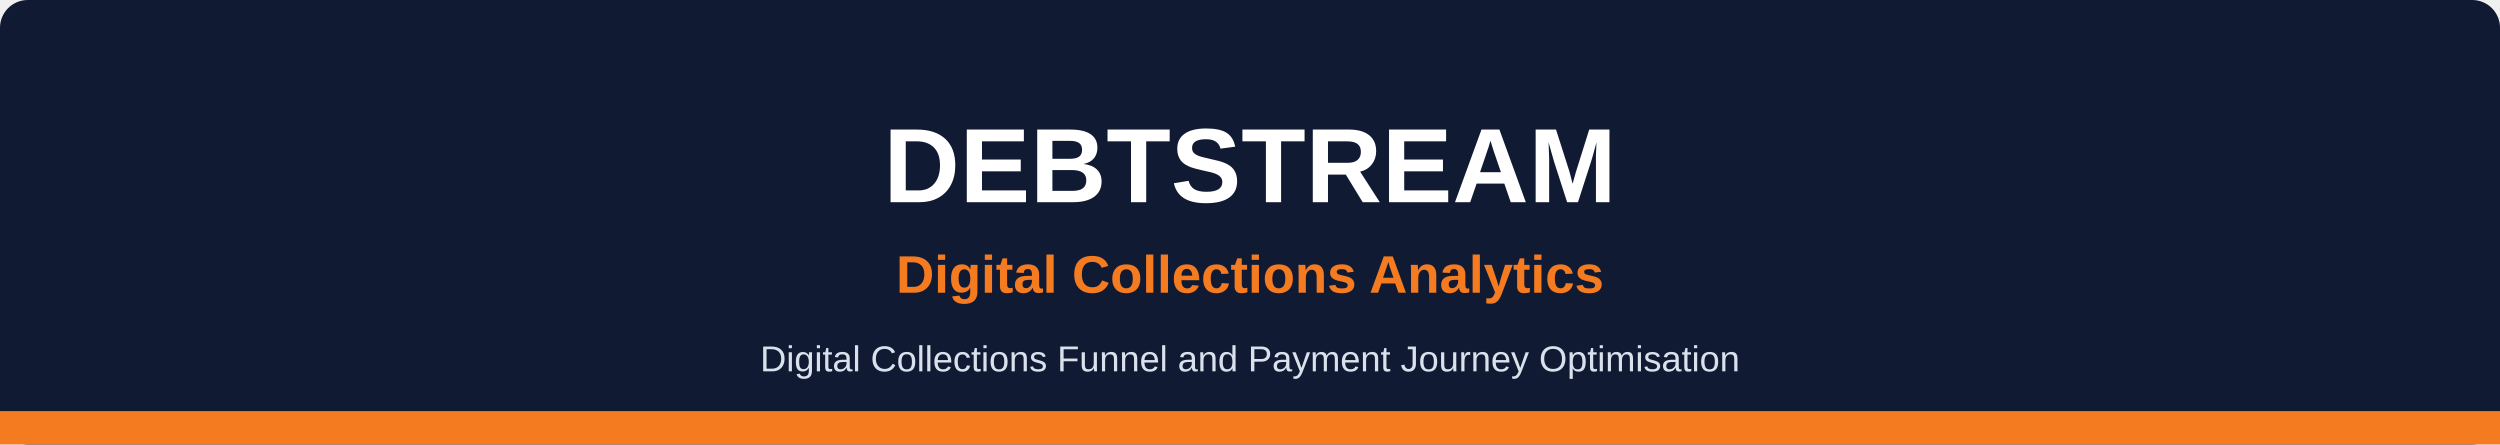
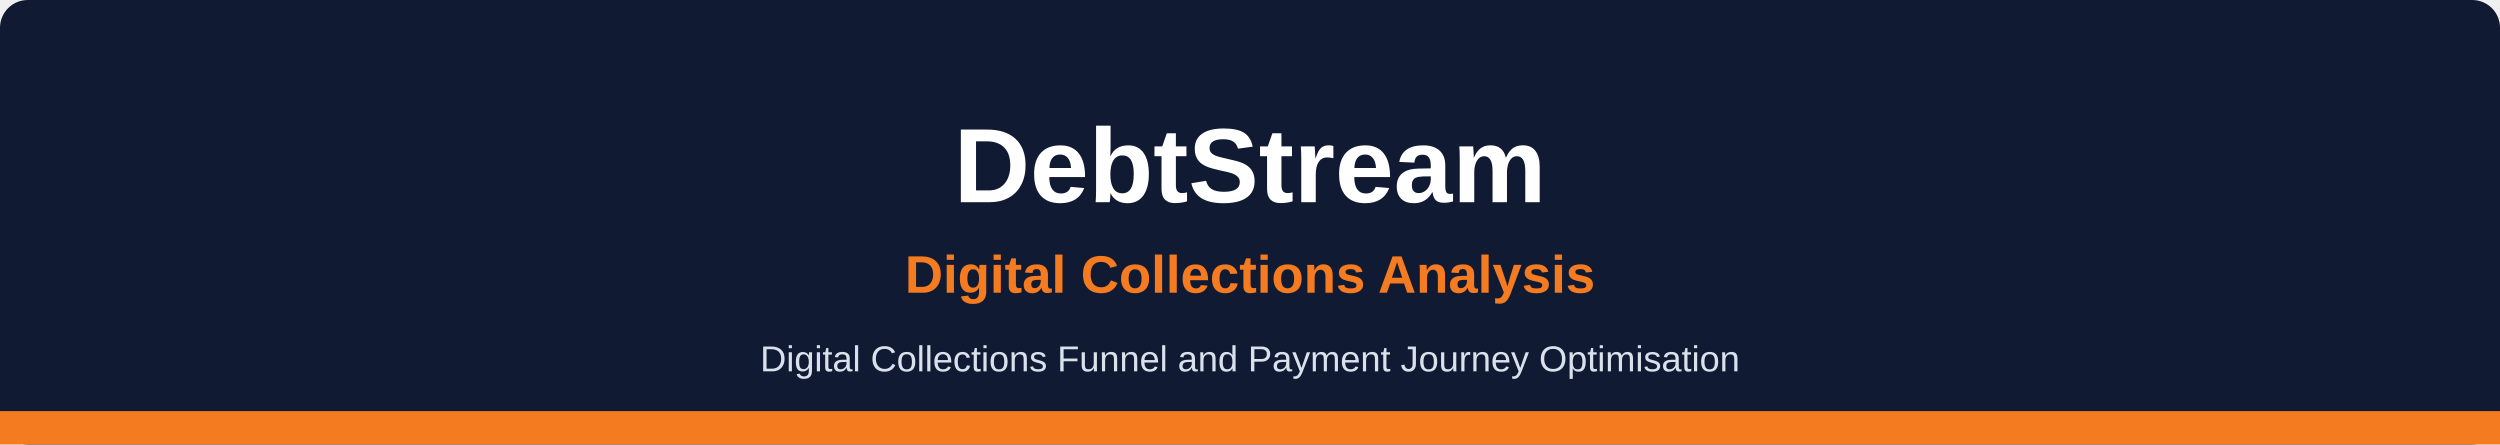
<svg xmlns="http://www.w3.org/2000/svg" width="900" height="160" viewBox="0 0 900 160">
  <rect width="900" height="160" fill="#111A33" rx="10" />
  <rect y="148" width="900" height="12" fill="#F47B20" rx="0" />
-   <text x="450" y="62" font-family="Arial, sans-serif" font-size="38" font-weight="bold" fill="#FFFFFF" text-anchor="middle" dominant-baseline="middle">DEBTSTREAM</text>
-   <text x="450" y="100" font-family="Arial, sans-serif" font-size="19" font-weight="bold" fill="#F47B20" text-anchor="middle" dominant-baseline="middle">Digital Collections Analytics</text>
+   <text x="450" y="62" font-family="Arial, sans-serif" font-size="38" font-weight="bold" fill="#FFFFFF" text-anchor="middle" dominant-baseline="middle">DebtStream</text>
+   <text x="450" y="100" font-family="Arial, sans-serif" font-size="19" font-weight="bold" fill="#F47B20" text-anchor="middle" dominant-baseline="middle">Digital Collections Analysis</text>
  <text x="450" y="130" font-family="Arial, sans-serif" font-size="13" font-weight="normal" fill="#D9E2EC" text-anchor="middle" dominant-baseline="middle">Digital Collections Funnel and Payment Journey Optimisation</text>
</svg>
